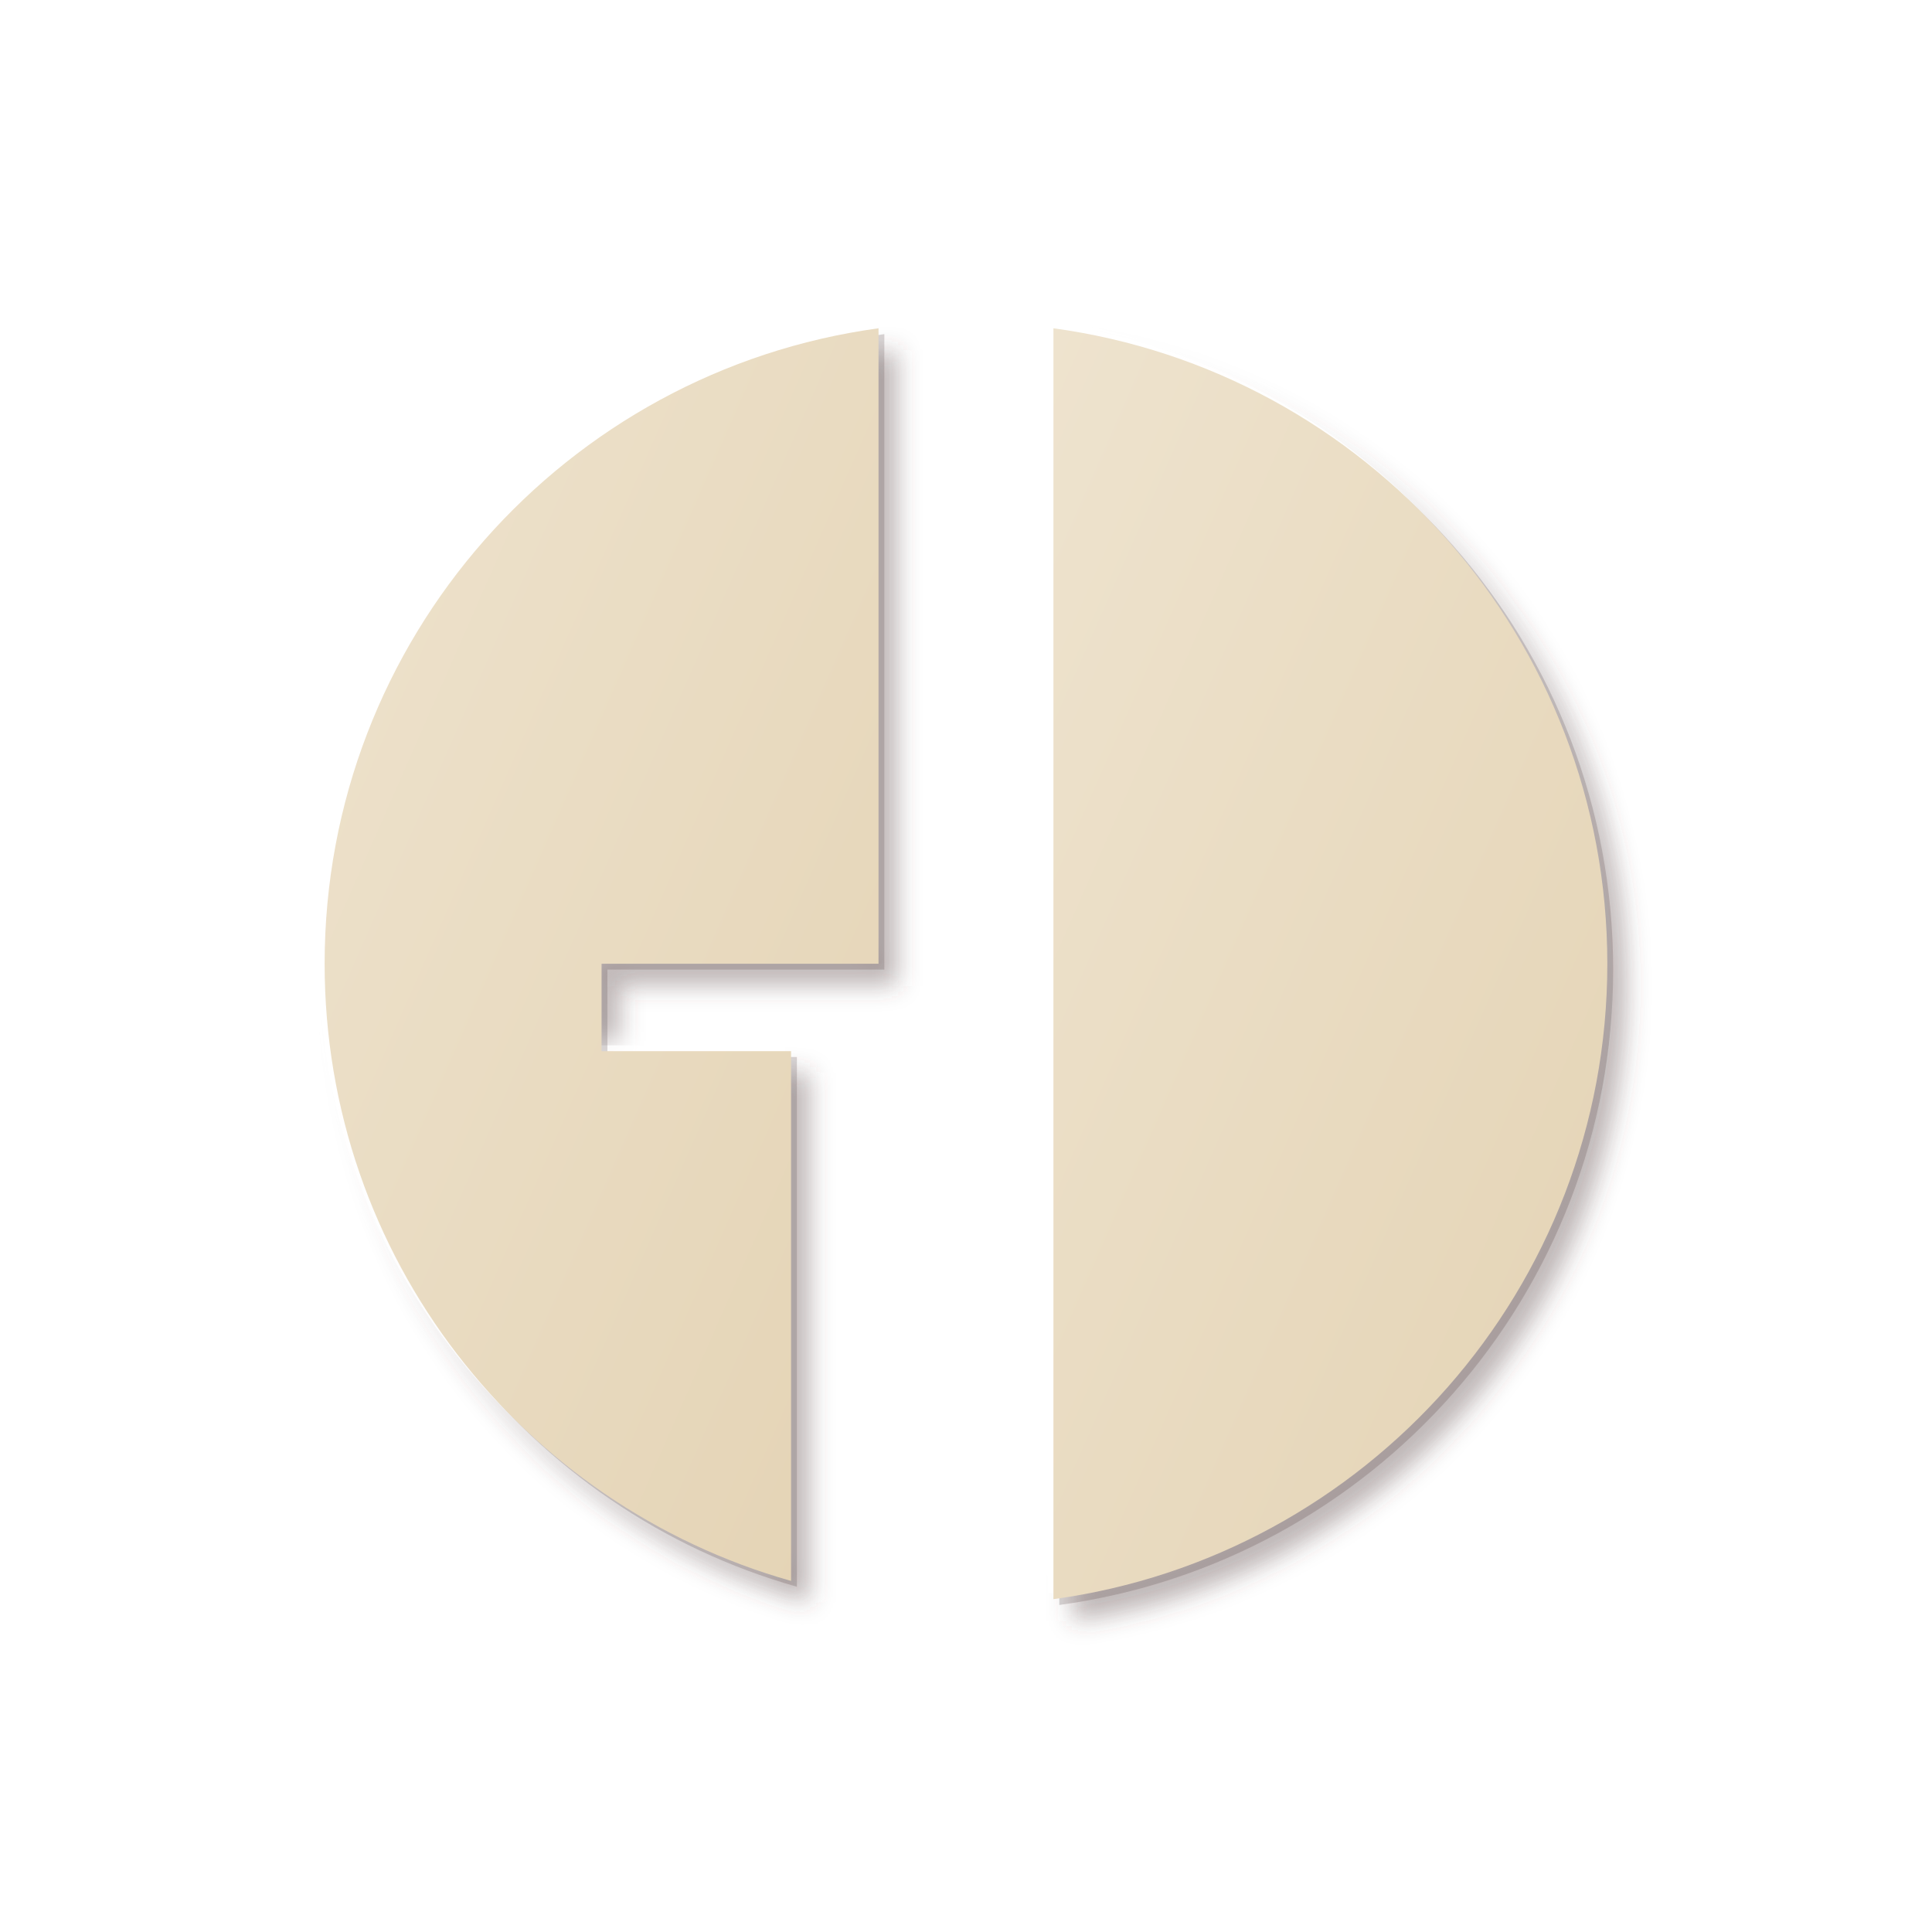
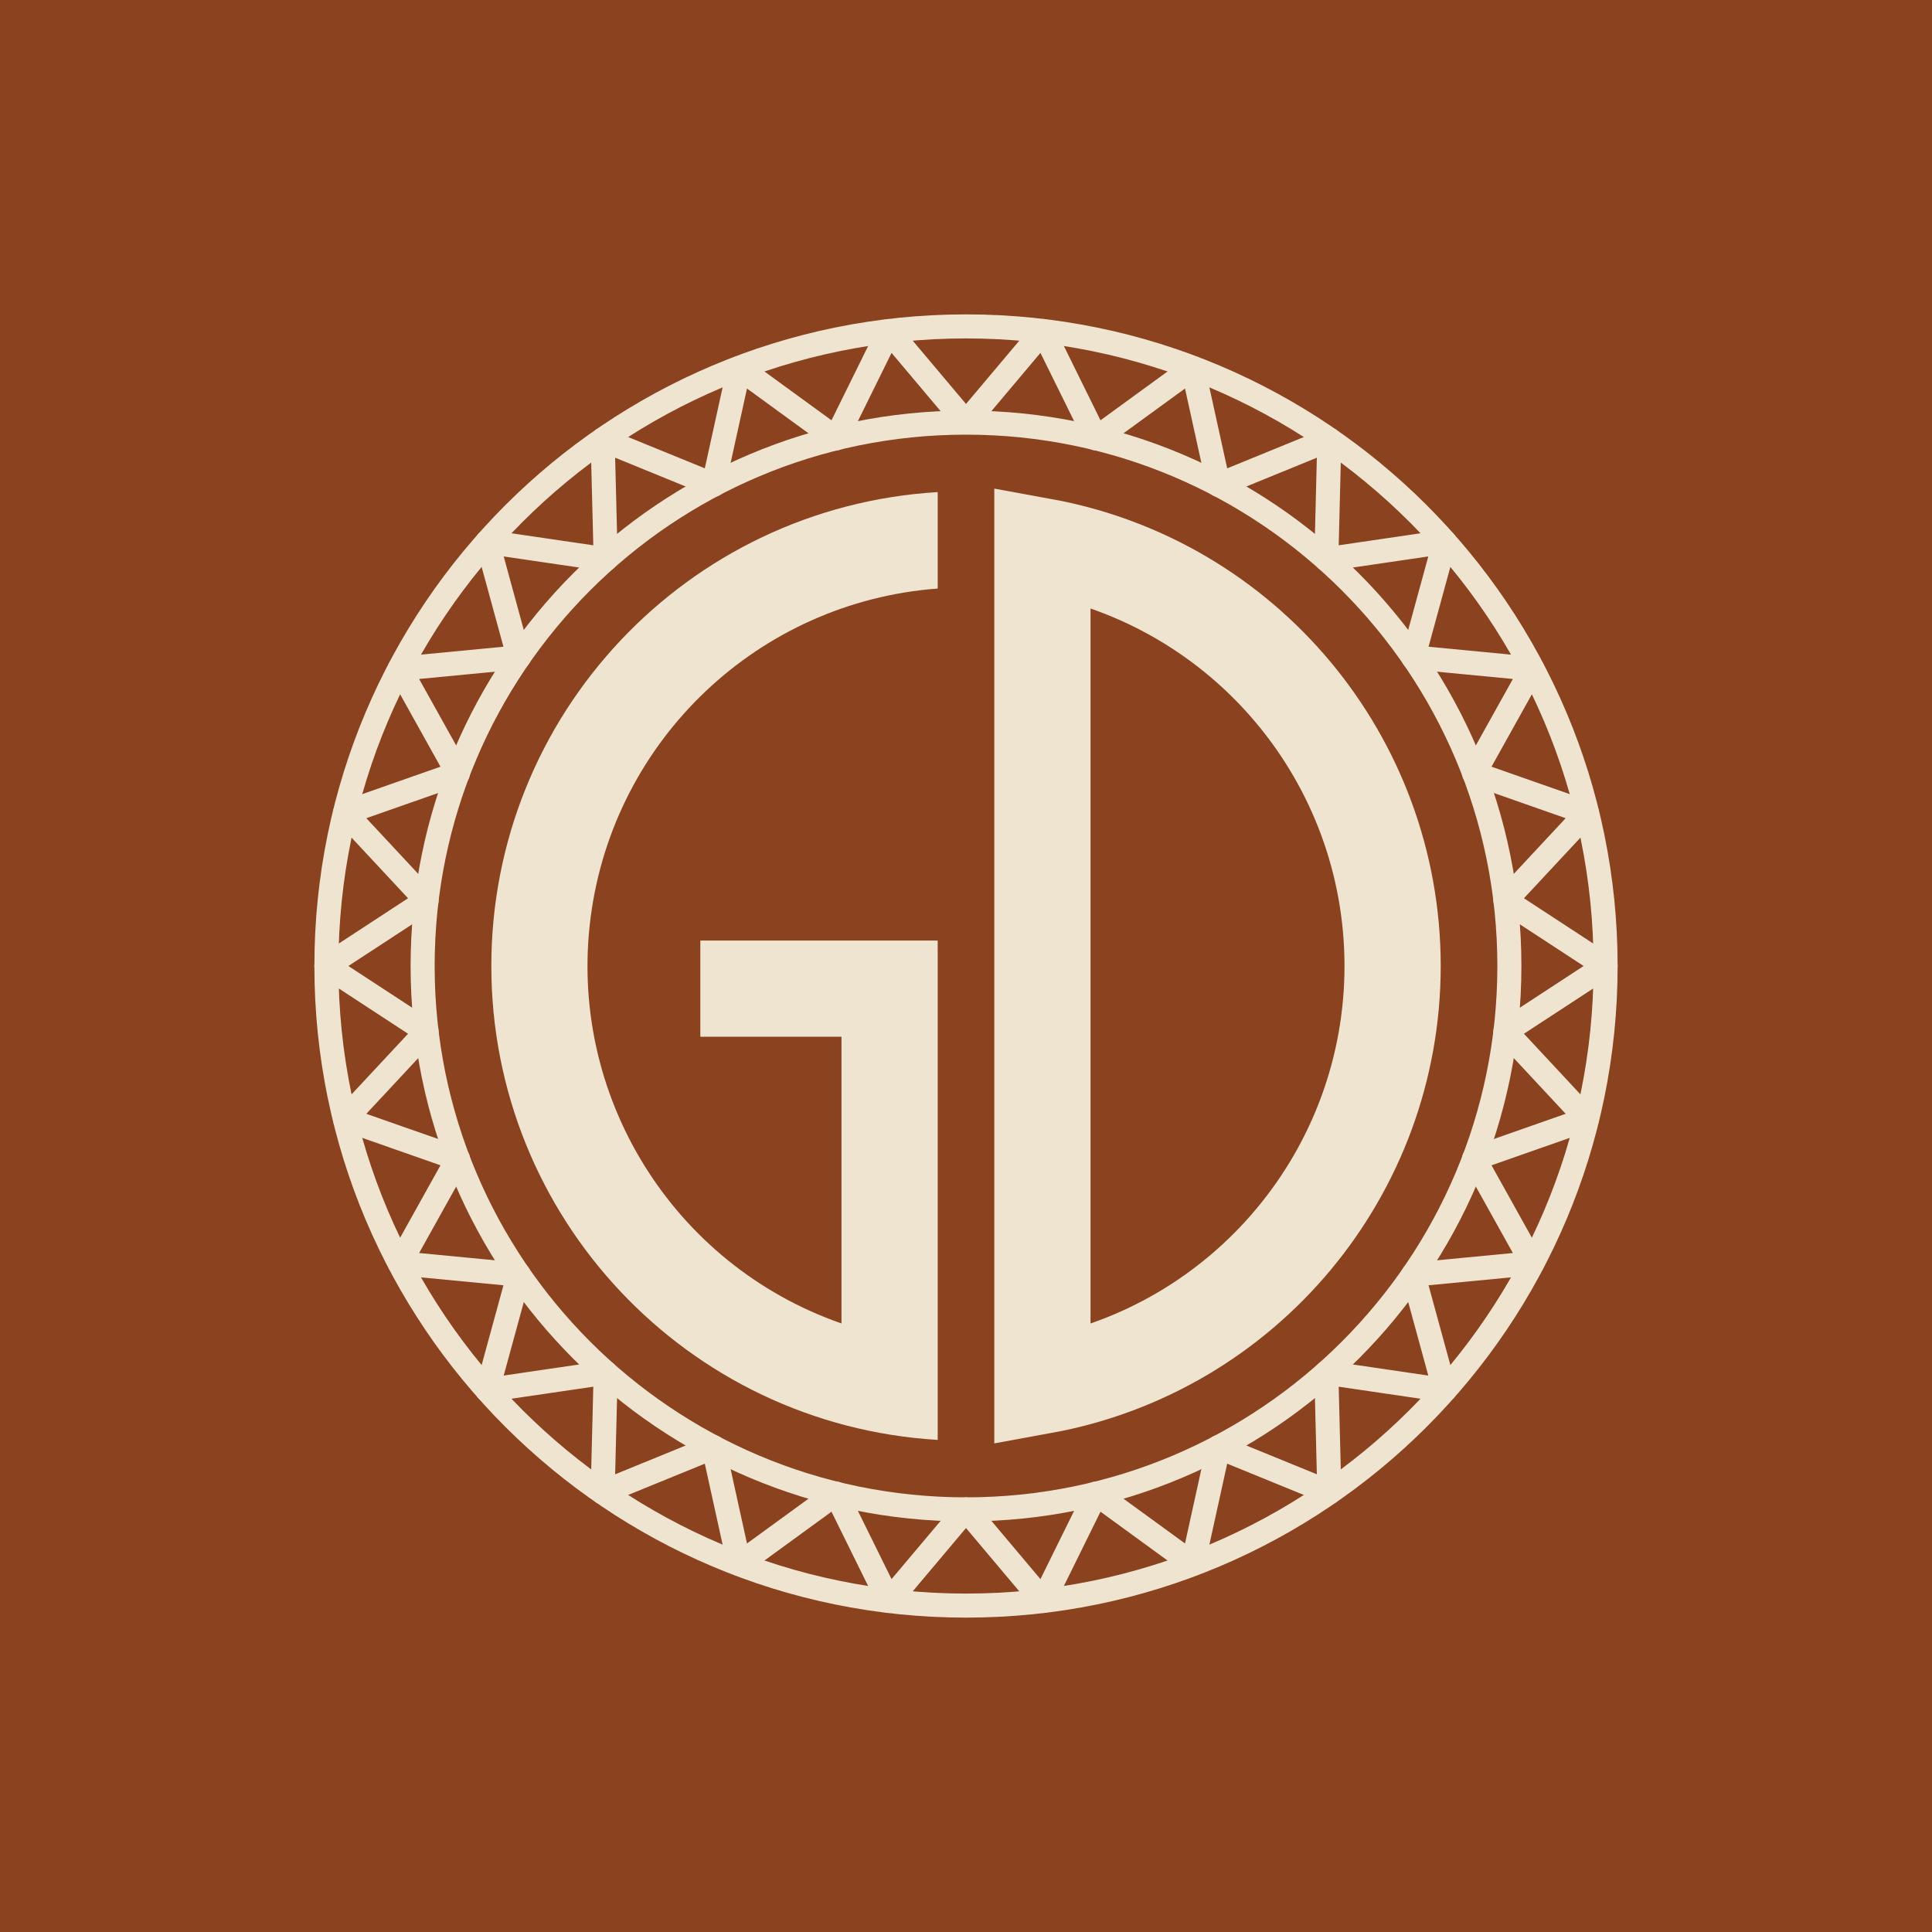
- <svg xmlns="http://www.w3.org/2000/svg" viewBox="0 0 512 512" width="512" height="512" role="img" aria-label="Gofio Design" version="1.1" id="svg13">
-   <defs id="defs3">
-     <filter id="ba" x="-0.022" y="-0.022" width="1.044" height="1.044">
-       <feGaussianBlur stdDeviation="1.6" id="feGaussianBlur1" />
-     </filter>
-     <filter id="sa" x="-5%" y="-20%" width="110%" height="140%">
-       <feGaussianBlur stdDeviation="0.6" id="feGaussianBlur2" />
-     </filter>
-     <linearGradient id="fa" x1="0" y1="0" x2="1" y2="1">
-       <stop offset="0" stop-color="#EEE3CE" id="stop2" />
-       <stop offset="1" stop-color="#E4D3B4" id="stop3" />
-     </linearGradient>
-   </defs>
-   <g transform="translate(86.03 87.00) scale(1.9314)" id="g13">
-     <g transform="translate(2.6 3)" fill="rgba(85,66,66,0.38)" filter="url(#ba)" id="g4">
-       <path d="M64 99.189V171.876C27.064 161.429 0 127.47 0 87.189C0 42.658 33.076 5.853 76 0V87.189H38V99.189H64Z" id="path3" />
-       <path d="M100 1.52588e-05C142.924 5.853 176 42.658 176 87.189C176 131.719 142.924 168.525 100 174.377L100 1.52588e-05Z" id="path4" />
+ <svg xmlns="http://www.w3.org/2000/svg" viewBox="0 0 512 512" role="img" aria-label="Gofio Design" color="#efe4cf">
+   <rect width="512" height="512" fill="#8b421e" />
+   <svg x="76" y="76" width="360" height="360" viewBox="0 0 120 120">
+     <g fill="none" stroke="currentColor" stroke-width="2.125" stroke-linejoin="round">
+       <circle cx="60" cy="60" r="56.5" />
+       <circle cx="60" cy="60" r="48" />
+       <path d="M60 12 66.81 3.912 71.487 13.395 80.035 7.172 82.307 17.498 92.096 13.501 91.83 24.071 102.291 22.534 99.503 32.733 110.028 33.743 104.881 42.979 114.858 46.479 107.65 54.214 116.5 60 107.65 65.786 114.858 73.521 104.881 77.021 110.028 86.257 99.503 87.267 102.291 97.466 91.83 95.929 92.096 106.499 82.307 102.502 80.035 112.828 71.487 106.605 66.81 116.088 60 108 53.19 116.088 48.513 106.605 39.965 112.828 37.693 102.502 27.904 106.499 28.17 95.929 17.709 97.466 20.497 87.267 9.972 86.257 15.119 77.021 5.142 73.521 12.35 65.786 3.5 60 12.35 54.214 5.142 46.479 15.119 42.979 9.972 33.743 20.497 32.733 17.709 22.534 28.17 24.071 27.904 13.501 37.693 17.498 39.965 7.172 48.513 13.395 53.19 3.912 60 12" />
    </g>
-     <g transform="translate(-1.6 -1.6)" fill="rgba(255,255,255,0.9)" filter="url(#ba)" id="g6">
-       <path d="M64 99.189V171.876C27.064 161.429 0 127.47 0 87.189C0 42.658 33.076 5.853 76 0V87.189H38V99.189H64Z" id="path5" />
-       <path d="M100 1.52588e-05C142.924 5.853 176 42.658 176 87.189C176 131.719 142.924 168.525 100 174.377L100 1.52588e-05Z" id="path6" />
-     </g>
-     <g transform="translate(-0.8 -0.8)" fill="rgba(255,255,255,0.8)" id="g8">
-       <path d="M64 99.189V171.876C27.064 161.429 0 127.47 0 87.189C0 42.658 33.076 5.853 76 0V87.189H38V99.189H64Z" id="path7" />
-       <path d="M100 1.52588e-05C142.924 5.853 176 42.658 176 87.189C176 131.719 142.924 168.525 100 174.377L100 1.52588e-05Z" id="path8" />
-     </g>
-     <g transform="translate(0.8 0.8)" fill="rgba(85,66,66,0.22)" id="g10">
-       <path d="M64 99.189V171.876C27.064 161.429 0 127.47 0 87.189C0 42.658 33.076 5.853 76 0V87.189H38V99.189H64Z" id="path9" />
-       <path d="M100 1.52588e-05C142.924 5.853 176 42.658 176 87.189C176 131.719 142.924 168.525 100 174.377L100 1.52588e-05Z" id="path10" />
-     </g>
-     <g fill="url(#fa)" id="g12">
-       <path d="M64 99.189V171.876C27.064 161.429 0 127.47 0 87.189C0 42.658 33.076 5.853 76 0V87.189H38V99.189H64Z" id="path11" />
-       <path d="M100 1.52588e-05C142.924 5.853 176 42.658 176 87.189C176 131.719 142.924 168.525 100 174.377L100 1.52588e-05Z" id="path12" />
-     </g>
-   </g>
+     <path d="M57.5 18.137A41.938 41.938 0 0 0 57.5 101.863V57.75H36.531V66.25H49V91.576A33.438 33.438 0 0 1 57.5 26.656Z" fill="currentColor" />
+     <path d="M66.75 22.922A37.688 37.688 0 0 1 66.75 97.078Z" fill="none" stroke="currentColor" stroke-width="8.5" stroke-linejoin="miter" />
+   </svg>
</svg>
